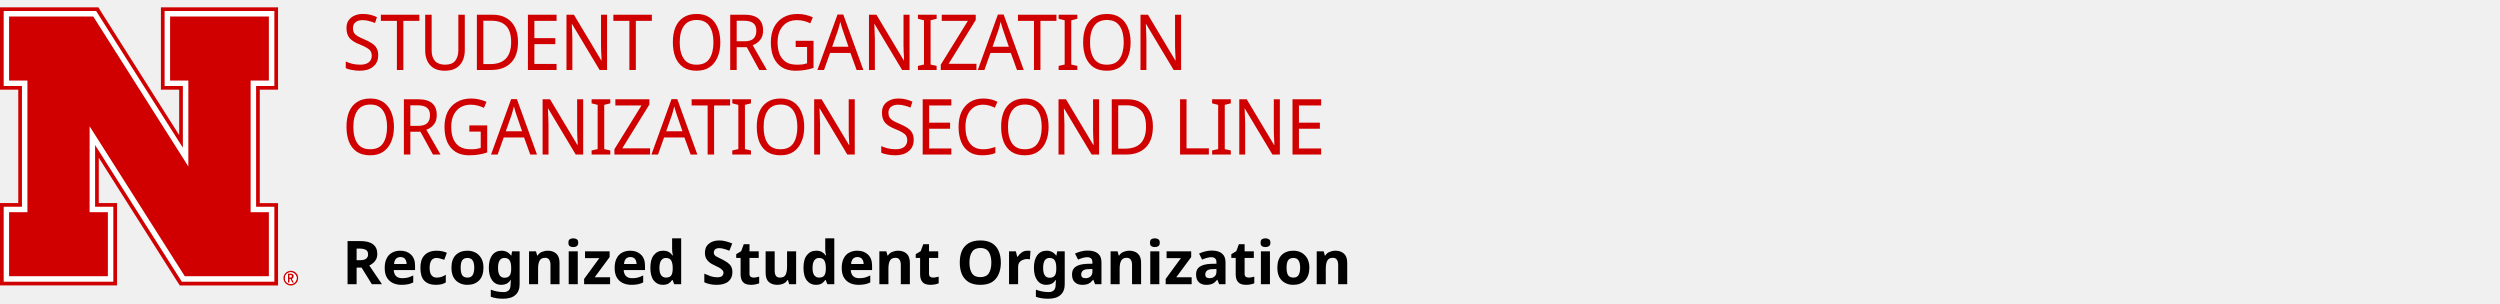
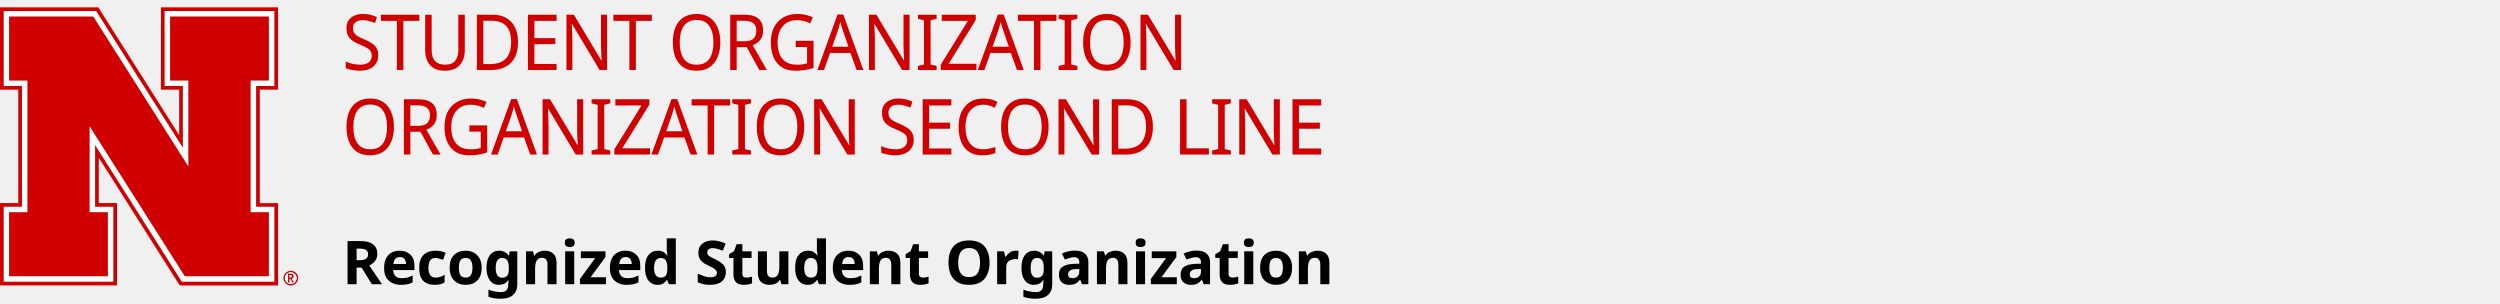
<svg xmlns="http://www.w3.org/2000/svg" data-name="h_student_org_2" viewBox="0 0 258.68 31.38">
  <g>
    <path class="n_main_color" d="M30.09,29.38c-.34,0-.61-.26-.61-.6s.27-.6,.61-.6c.32,0,.6,.28,.6,.6s-.27,.6-.6,.6m.02-1.36c-.44,0-.78,.34-.78,.76s.34,.76,.76,.76,.76-.34,.76-.76-.34-.76-.74-.76" fill="#d00000" />
    <path class="n_secondary_color" d="M30.09,29.38c-.34,0-.61-.26-.61-.6s.27-.6,.61-.6c.32,0,.6,.28,.6,.6,0,.34-.27,.6-.6,.6" fill="#fff" />
    <g>
      <path class="n_secondary_color" d="M11.16,21.96v6.62H.94v-6.62h1.89V8.33H.94V1.71H9.65l9.84,15.52V8.33h-1.89V1.71h10.22v6.62h-1.89v13.63h1.89v6.62h-8.71L9.27,13.06v8.9h1.89ZM27.82,1.14h-10.79v7.76h1.89v6.38L10.13,1.4l-.15-.27H.38v7.76h1.89v12.49H.38v7.76H11.73v-7.76h-1.89v-6.38l8.8,13.88,.17,.27h9.58v-7.76h-1.89V8.9h1.89V1.14h-.57Z" fill="#fff" />
      <polygon class="n_main_color" points="19.49 17.23 9.65 1.71 .94 1.71 .94 8.33 2.84 8.33 2.84 21.96 .94 21.96 .94 28.58 11.16 28.58 11.16 21.96 9.27 21.96 9.27 13.06 19.12 28.58 27.82 28.58 27.82 21.96 25.93 21.96 25.93 8.33 27.82 8.33 27.82 1.71 17.6 1.71 17.6 8.33 19.49 8.33 19.49 17.23" fill="#d00000" />
      <path class="n_main_color" d="M28.39,1.71v7.19h-1.89v12.49h1.89v7.76h-9.58l-.17-.27L9.84,15.01v6.38h1.89v7.76H.38v-7.76h1.89V8.9H.38V1.14H9.95l.17,.27,8.8,13.87v-6.38h-1.89V1.14h11.36v.57Zm-.57-.95h-11.17V9.28h1.89v4.7L10.45,1.2l-.27-.44H0V9.28H1.89v11.73H0v8.52H12.11v-8.52h-1.89v-4.69l8.1,12.78,.29,.44h10.16v-8.52h-1.89V9.28h1.89V.76h-.94Zm2.2,27.96h.07c.07-.02,.11-.05,.11-.15,0-.06-.02-.09-.07-.11h-.19v.26h.08Zm-.23-.4h.27c.11,0,.15,0,.21,.04,.07,.04,.11,.11,.11,.21,0,.08-.02,.13-.06,.19-.02,.04-.05,.04-.11,.08h-.02l.21,.4h-.15l-.19-.38h-.11v.38h-.15v-.91Z" fill="#d00000" />
    </g>
  </g>
  <text class="text_main_color" transform="translate(35.4 7.24) scale(.93 1)" fill="#d00000" font-family="Oswald-Medium, Oswald" font-size="8" letter-spacing="-.02em">
    <tspan class="student_org_first_line" x="0" y="0">STUDENT ORGANIZATION</tspan>
    <tspan class="student_org_second_line" x="0" y="8.75">ORGANIZATION SECOND LINE</tspan>
  </text>
-   <text class="text_secondary_color" transform="translate(35.4 29.41)" fill="#000" font-family="SourceSerif4-SemiboldIt, 'Source Serif 4'" font-size="6.25" font-weight="700" letter-spacing="0em">
+   <text class="text_secondary_color" transform="translate(35.4 29.41)" fill="#000" font-family="SourceSerif4-SemiboldIt, 'Source Serif 4'" font-size="6.25" font-weight="700" letter-spacing="-0.01em">
    <tspan x="0" y="0">Recognized Student Organization</tspan>
  </text>
</svg>
